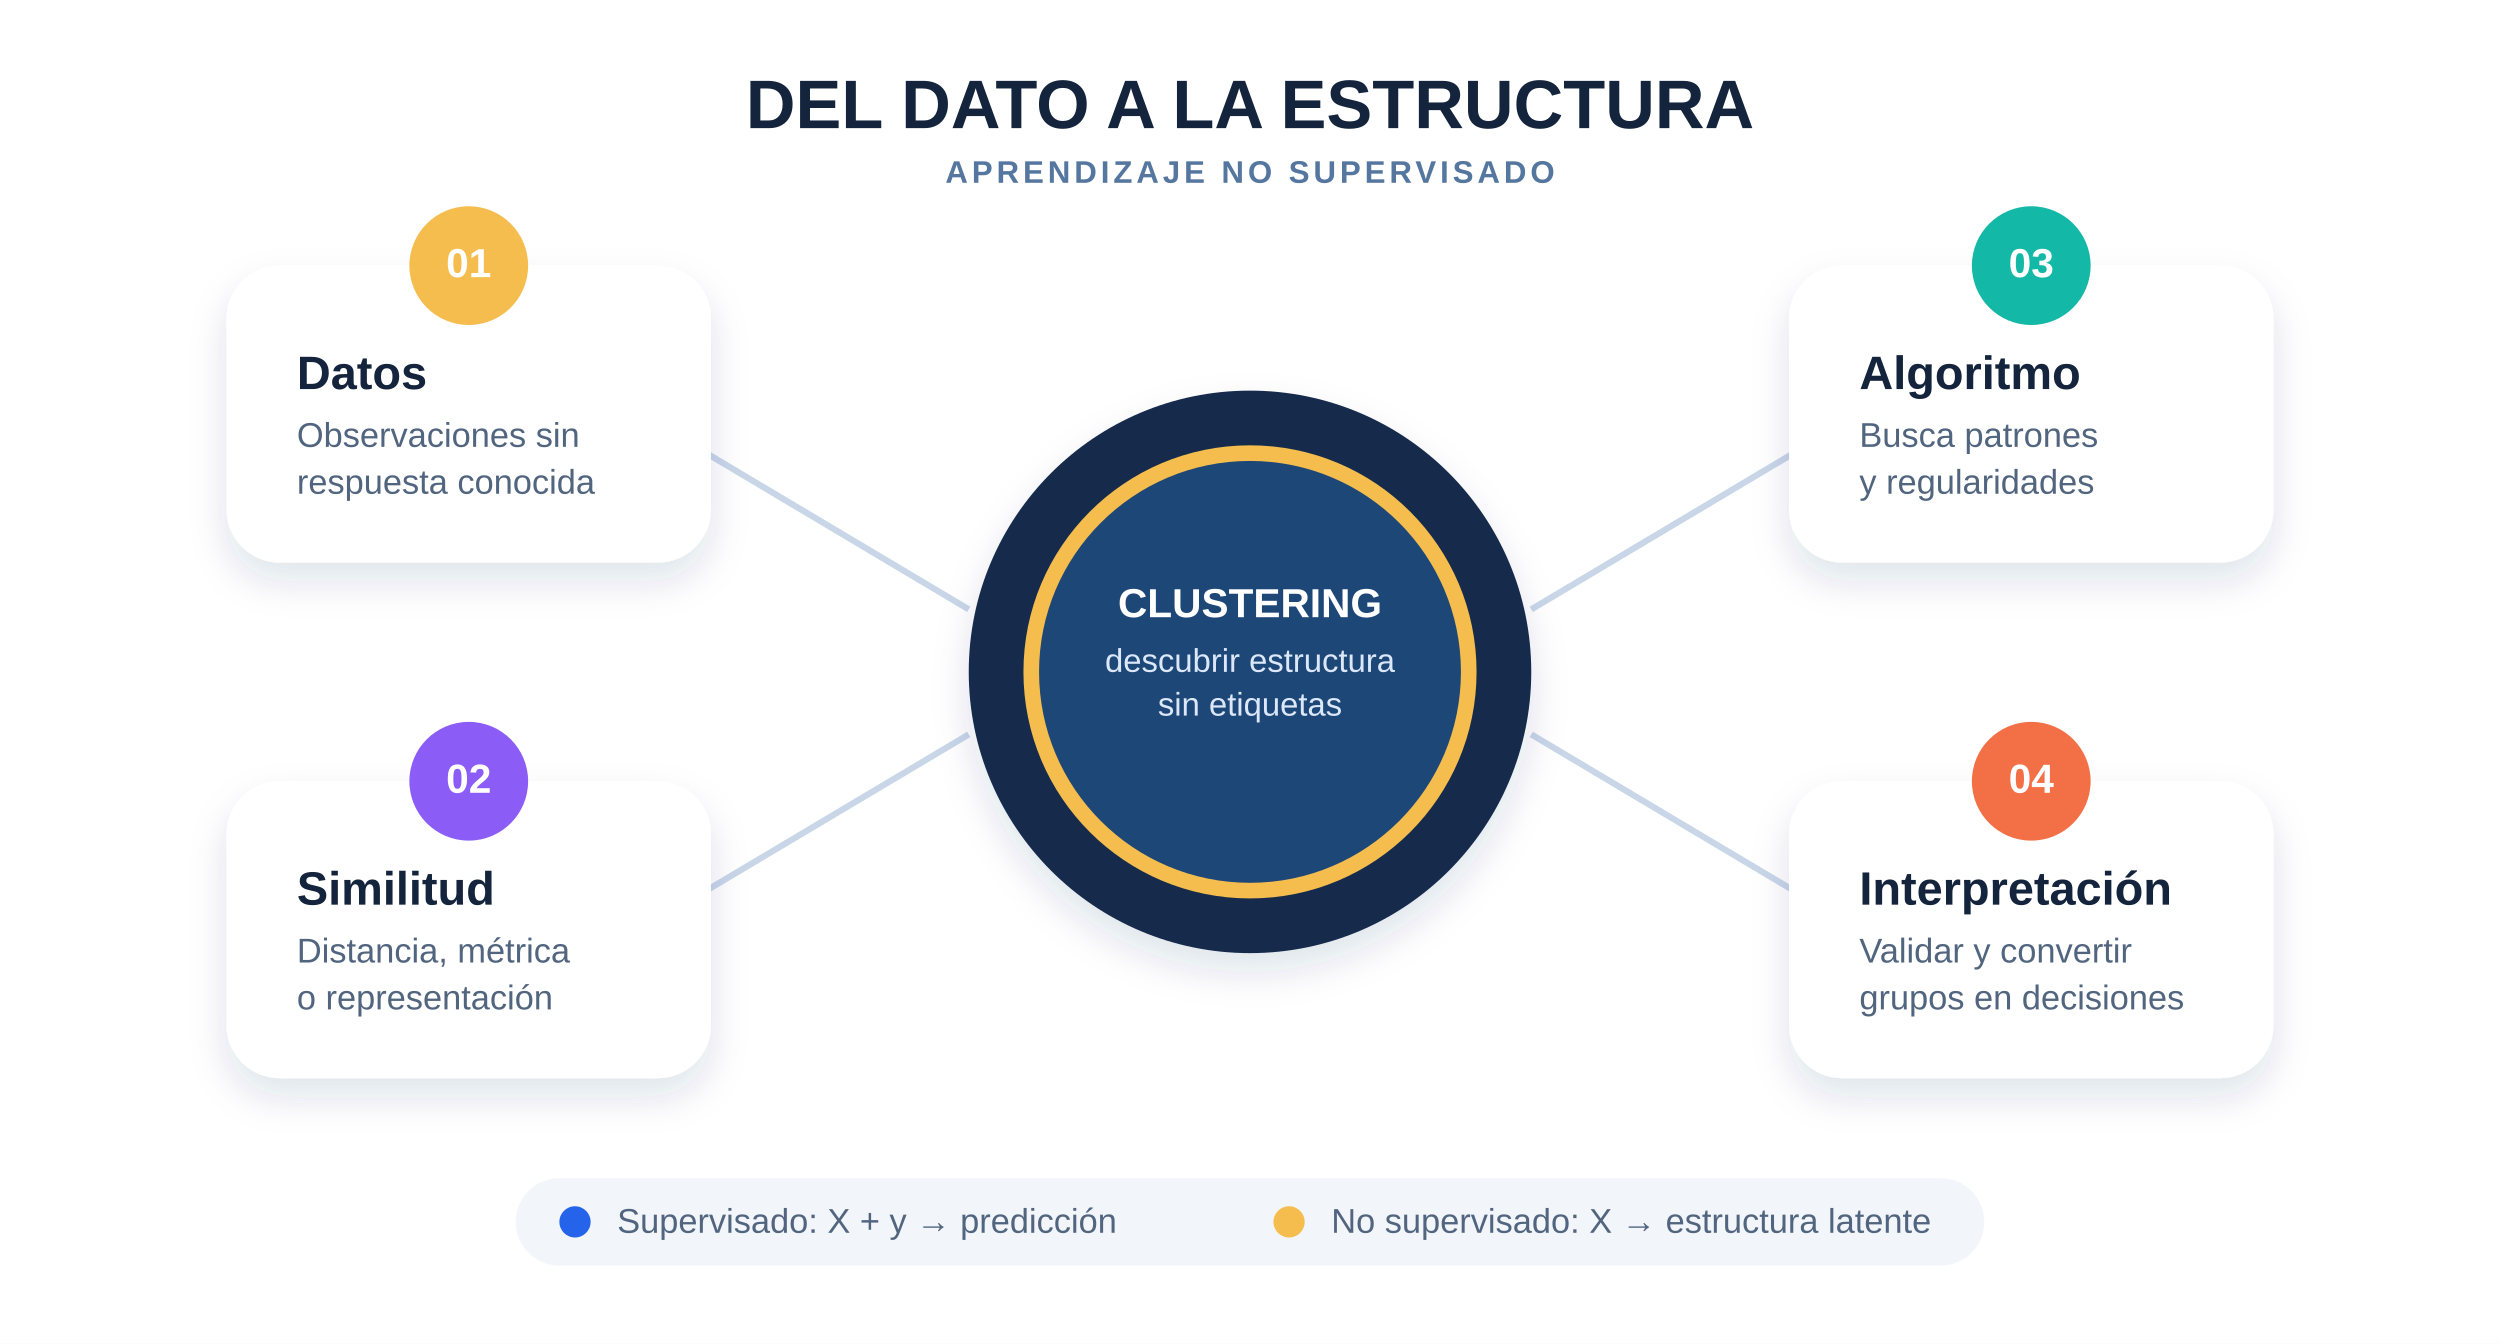
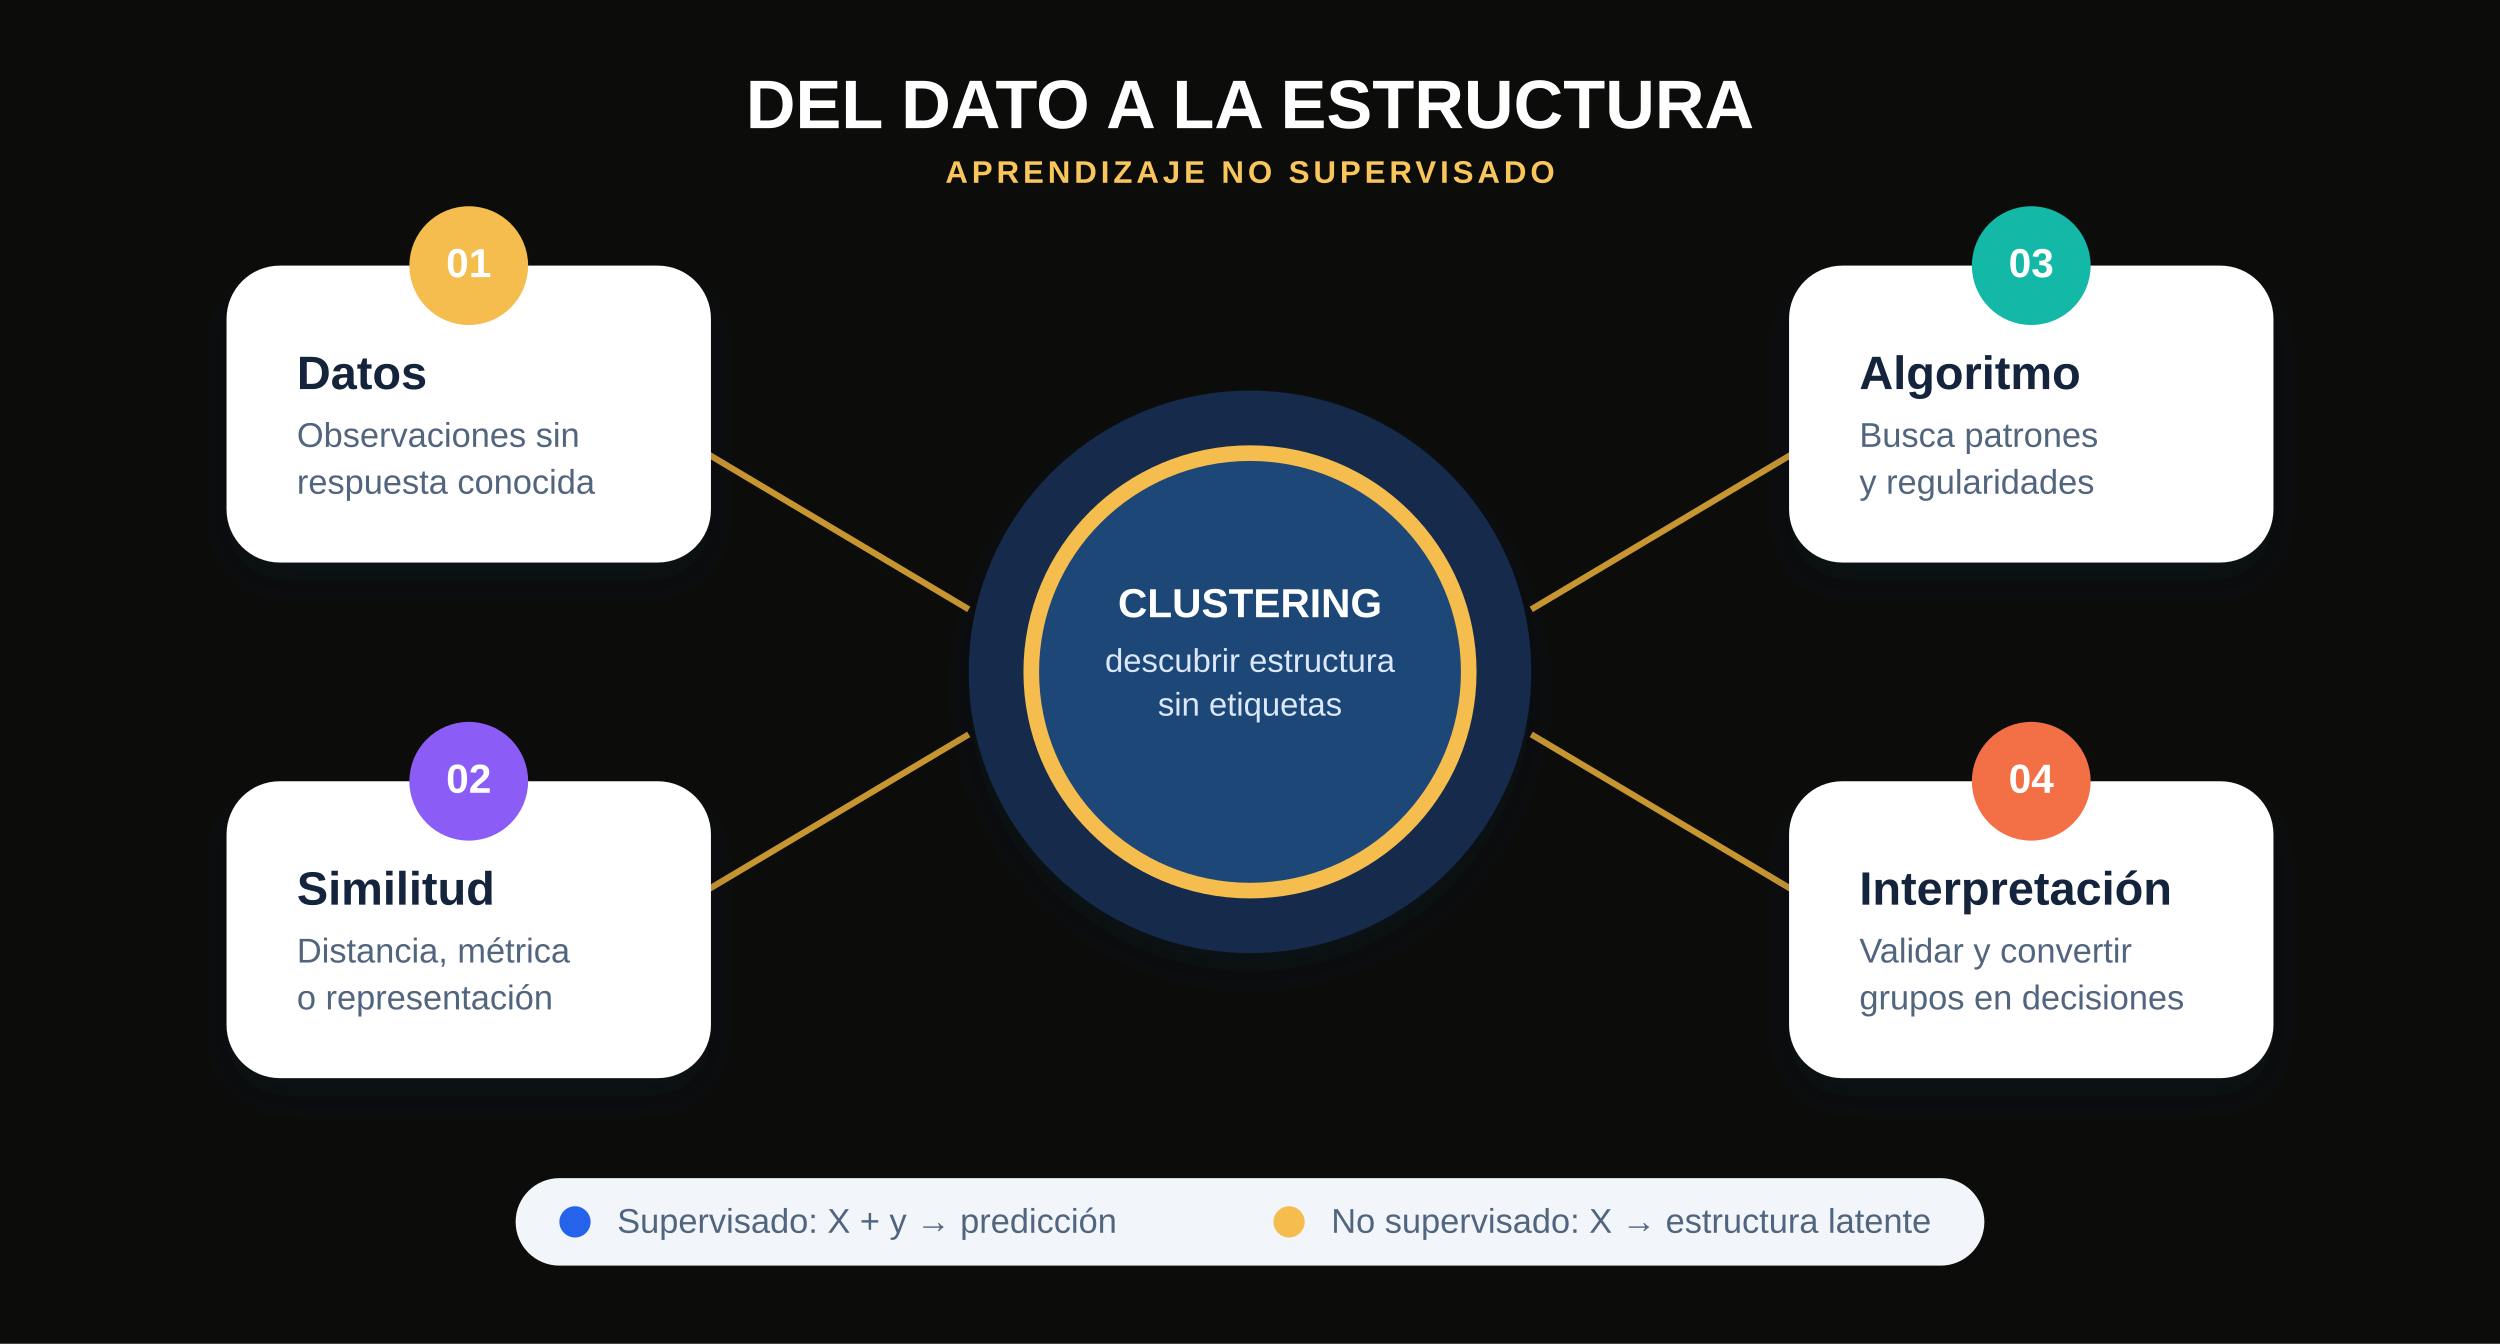
<svg xmlns="http://www.w3.org/2000/svg" viewBox="0 0 1600 860" role="img" aria-labelledby="title desc">
  <defs>
    <filter id="shadow">
      <feDropShadow dx="0" dy="12" stdDeviation="12" flood-color="#18355f" flood-opacity=".13" />
    </filter>
-     <style>text{font-family:Arial,Helvetica,sans-serif}.h{font-size:44px;font-weight:800;fill:#14243c}.k{font-size:20px;font-weight:700;letter-spacing:2.5px}.t{font-size:30px;font-weight:800;fill:#14243c}.p{font-size:22px;fill:#52657f}.w{font-size:26px;font-weight:800;fill:#fff}.s{font-size:21px;fill:#dce8fa}</style>
+     <style>text{font-family:Arial,Helvetica,sans-serif}.h{font-size:44px;font-weight:800;fill:#fff}.k{font-size:20px;font-weight:700;letter-spacing:2.5px}.t{font-size:30px;font-weight:800;fill:#14243c}.p{font-size:22px;fill:#52657f}.w{font-size:26px;font-weight:800;fill:#fff}.s{font-size:21px;fill:#dce8fa}</style>
  </defs>
-   <rect width="1600" height="860" fill="#ffffff" />
-   <text x="800" y="82" text-anchor="middle" class="h">DEL DATO A LA ESTRUCTURA</text>
-   <text x="800" y="117" text-anchor="middle" class="k" fill="#54769f">APRENDIZAJE NO SUPERVISADO</text>
-   <g stroke="#c8d6e8" stroke-width="4" fill="none">
+   <rect width="1600" height="860" fill="#0c0d0b" />
+   <text x="800" y="82" text-anchor="middle" class="h" fill="#ffffff">DEL DATO A LA ESTRUCTURA</text>
+   <text x="800" y="117" text-anchor="middle" class="k" fill="#f8c65a">APRENDIZAJE NO SUPERVISADO</text>
+   <g stroke="#c79631" stroke-width="4" fill="none">
    <path d="M620 390L410 265M620 470L410 595M980 390L1190 265M980 470L1190 595" />
  </g>
  <g filter="url(#shadow)">
    <circle cx="800" cy="430" r="180" fill="#142b4b" />
    <circle cx="800" cy="430" r="140" fill="#1e4777" stroke="#f5bd4d" stroke-width="10" />
    <rect x="145" y="170" width="310" height="190" rx="34" fill="#fff" />
    <rect x="145" y="500" width="310" height="190" rx="34" fill="#fff" />
    <rect x="1145" y="170" width="310" height="190" rx="34" fill="#fff" />
    <rect x="1145" y="500" width="310" height="190" rx="34" fill="#fff" />
  </g>
  <g>
    <circle cx="300" cy="170" r="38" fill="#f5bd4d" />
    <text x="300" y="170" text-anchor="middle" dominant-baseline="middle" class="w">01</text>
    <text x="190" y="249" class="t">Datos</text>
    <text x="190" y="286" class="p">Observaciones sin</text>
    <text x="190" y="316" class="p">respuesta conocida</text>
  </g>
  <g>
    <circle cx="300" cy="500" r="38" fill="#8b5cf6" />
    <text x="300" y="500" text-anchor="middle" dominant-baseline="middle" class="w">02</text>
    <text x="190" y="579" class="t">Similitud</text>
    <text x="190" y="616" class="p">Distancia, métrica</text>
    <text x="190" y="646" class="p">o representación</text>
  </g>
  <g>
    <circle cx="1300" cy="170" r="38" fill="#13b8a6" />
    <text x="1300" y="170" text-anchor="middle" dominant-baseline="middle" class="w">03</text>
    <text x="1190" y="249" class="t">Algoritmo</text>
    <text x="1190" y="286" class="p">Busca patrones</text>
    <text x="1190" y="316" class="p">y regularidades</text>
  </g>
  <g>
    <circle cx="1300" cy="500" r="38" fill="#f36f45" />
    <text x="1300" y="500" text-anchor="middle" dominant-baseline="middle" class="w">04</text>
    <text x="1190" y="579" class="t">Interpretación</text>
    <text x="1190" y="616" class="p">Validar y convertir</text>
    <text x="1190" y="646" class="p">grupos en decisiones</text>
  </g>
  <text x="800" y="395" text-anchor="middle" class="w">CLUSTERING</text>
  <text x="800" y="430" text-anchor="middle" class="s">descubrir estructura</text>
  <text x="800" y="458" text-anchor="middle" class="s">sin etiquetas</text>
  <g transform="translate(330 754)">
    <rect width="940" height="56" rx="28" fill="#f2f6fb" />
    <circle cx="38" cy="28" r="10" fill="#2563eb" />
    <text x="65" y="35" class="p">Supervisado: X + y → predicción</text>
    <circle cx="495" cy="28" r="10" fill="#f5bd4d" />
    <text x="522" y="35" class="p">No supervisado: X → estructura latente</text>
  </g>
</svg>
